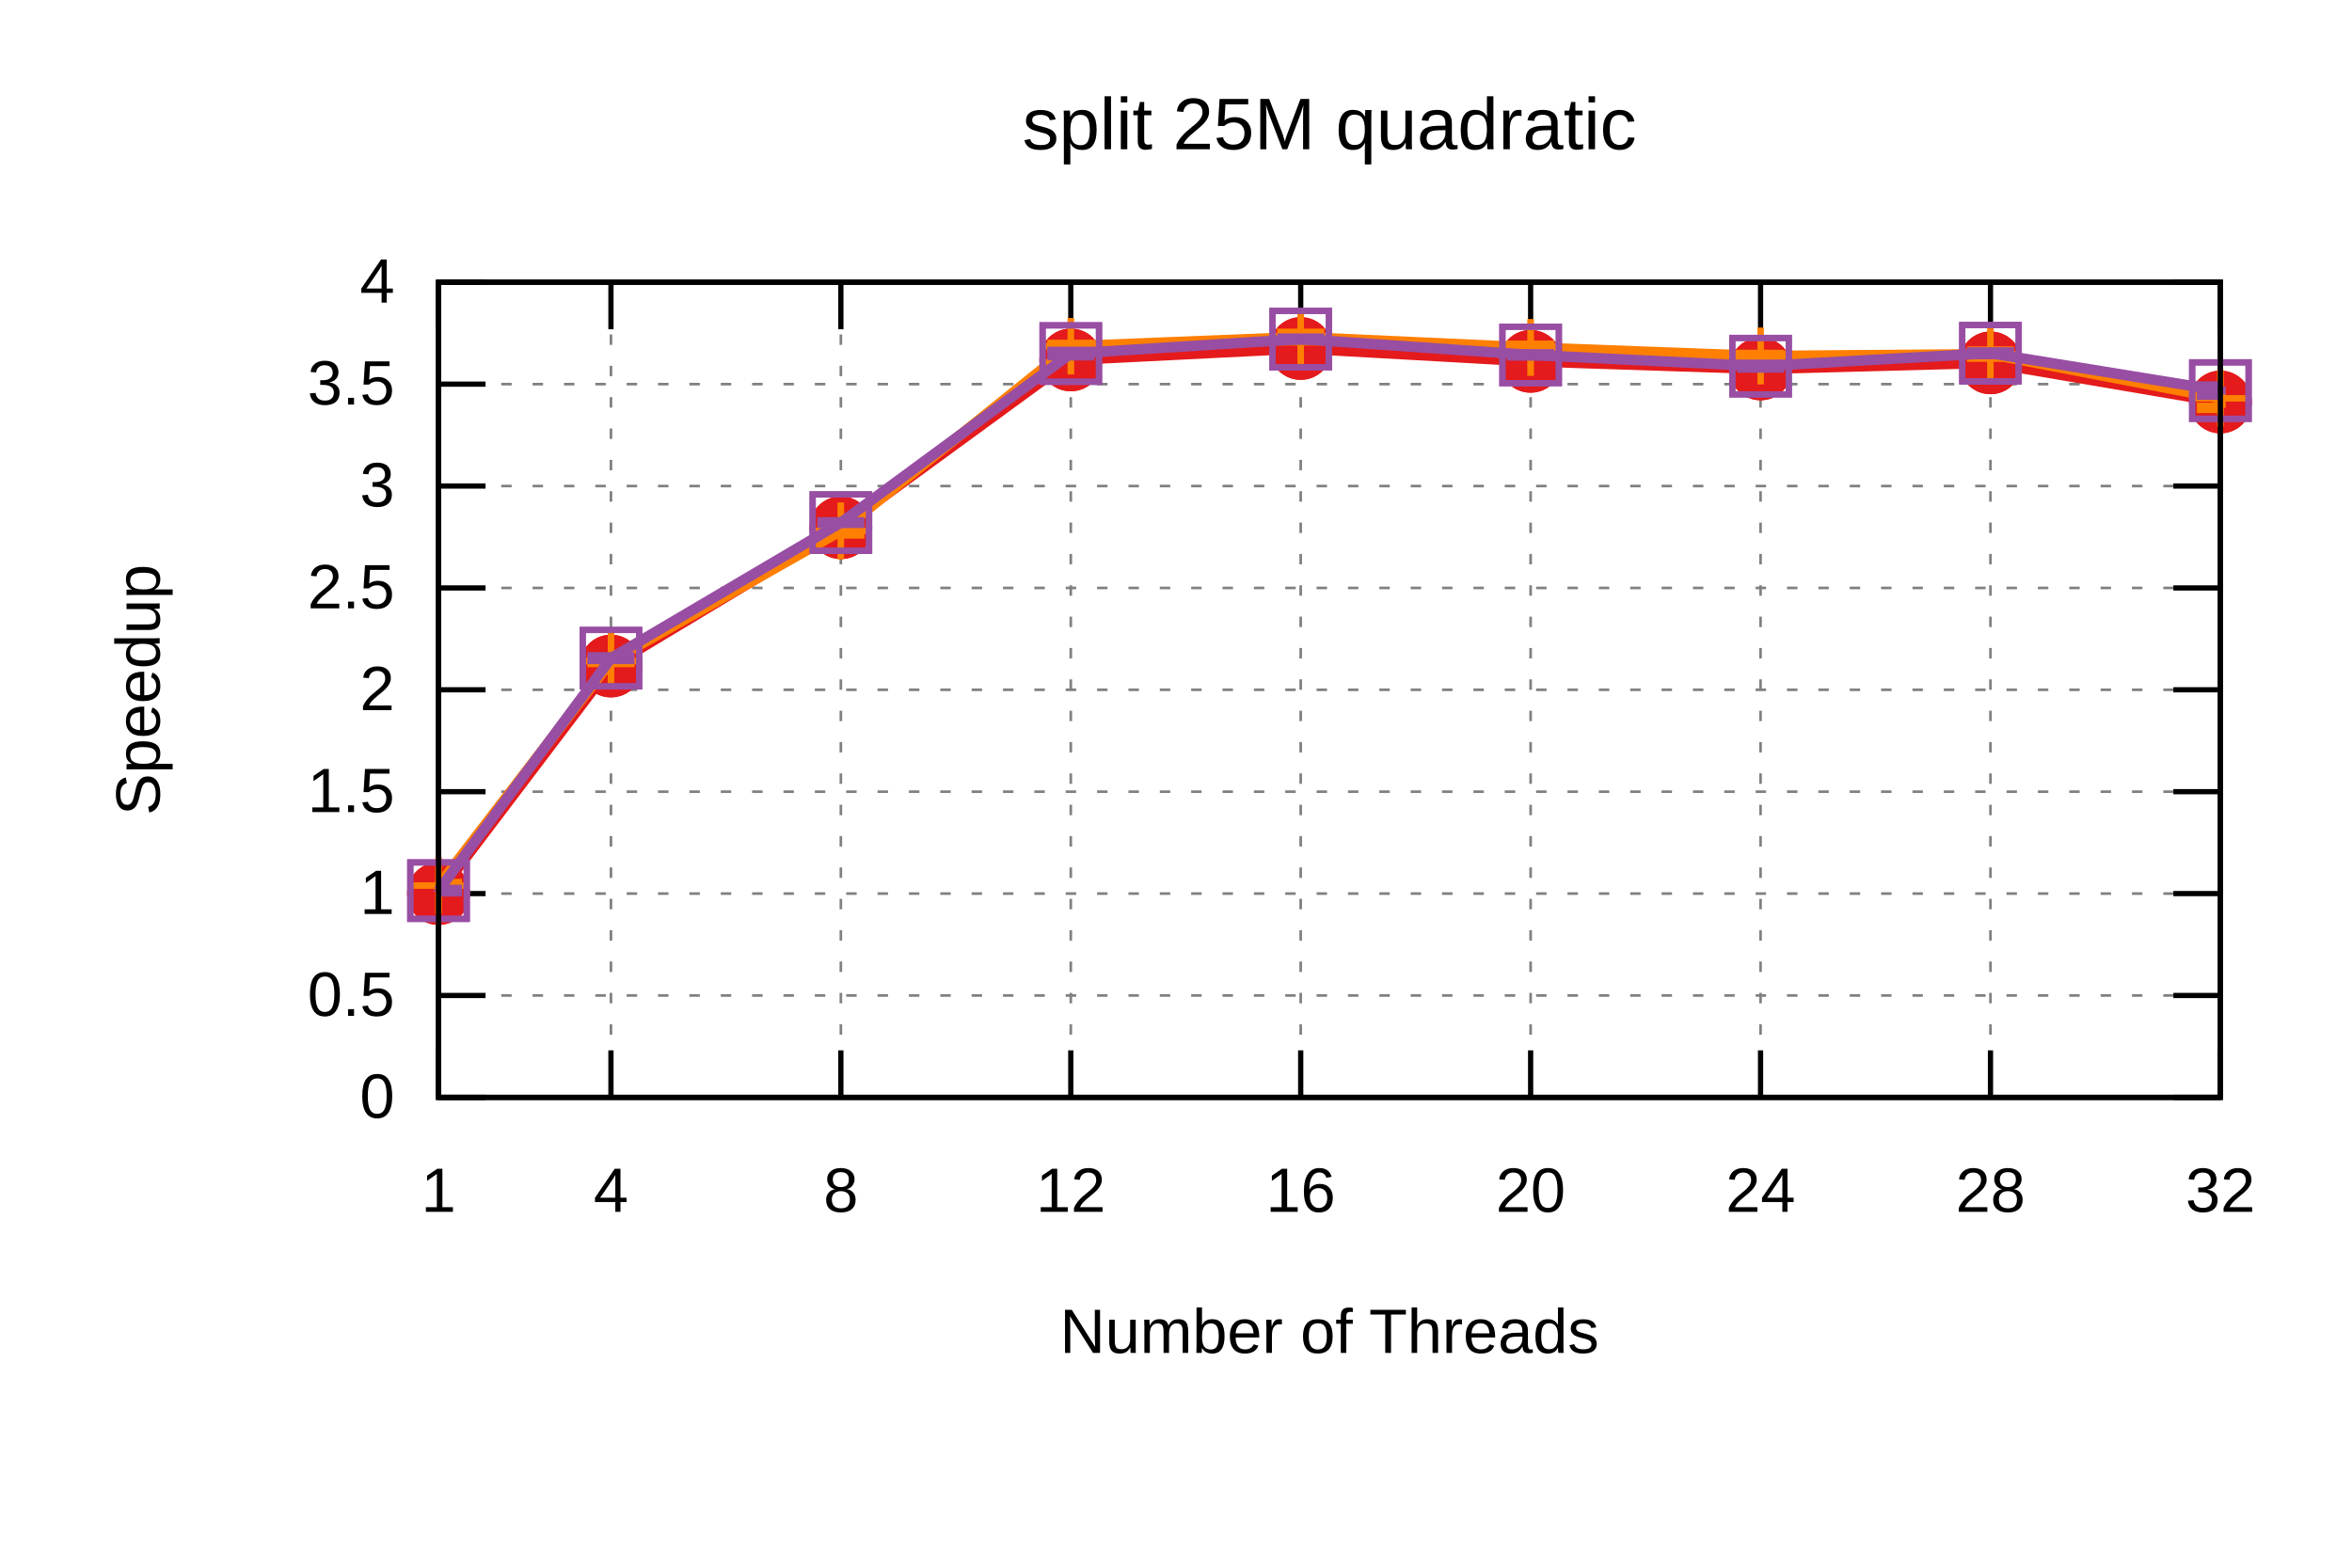
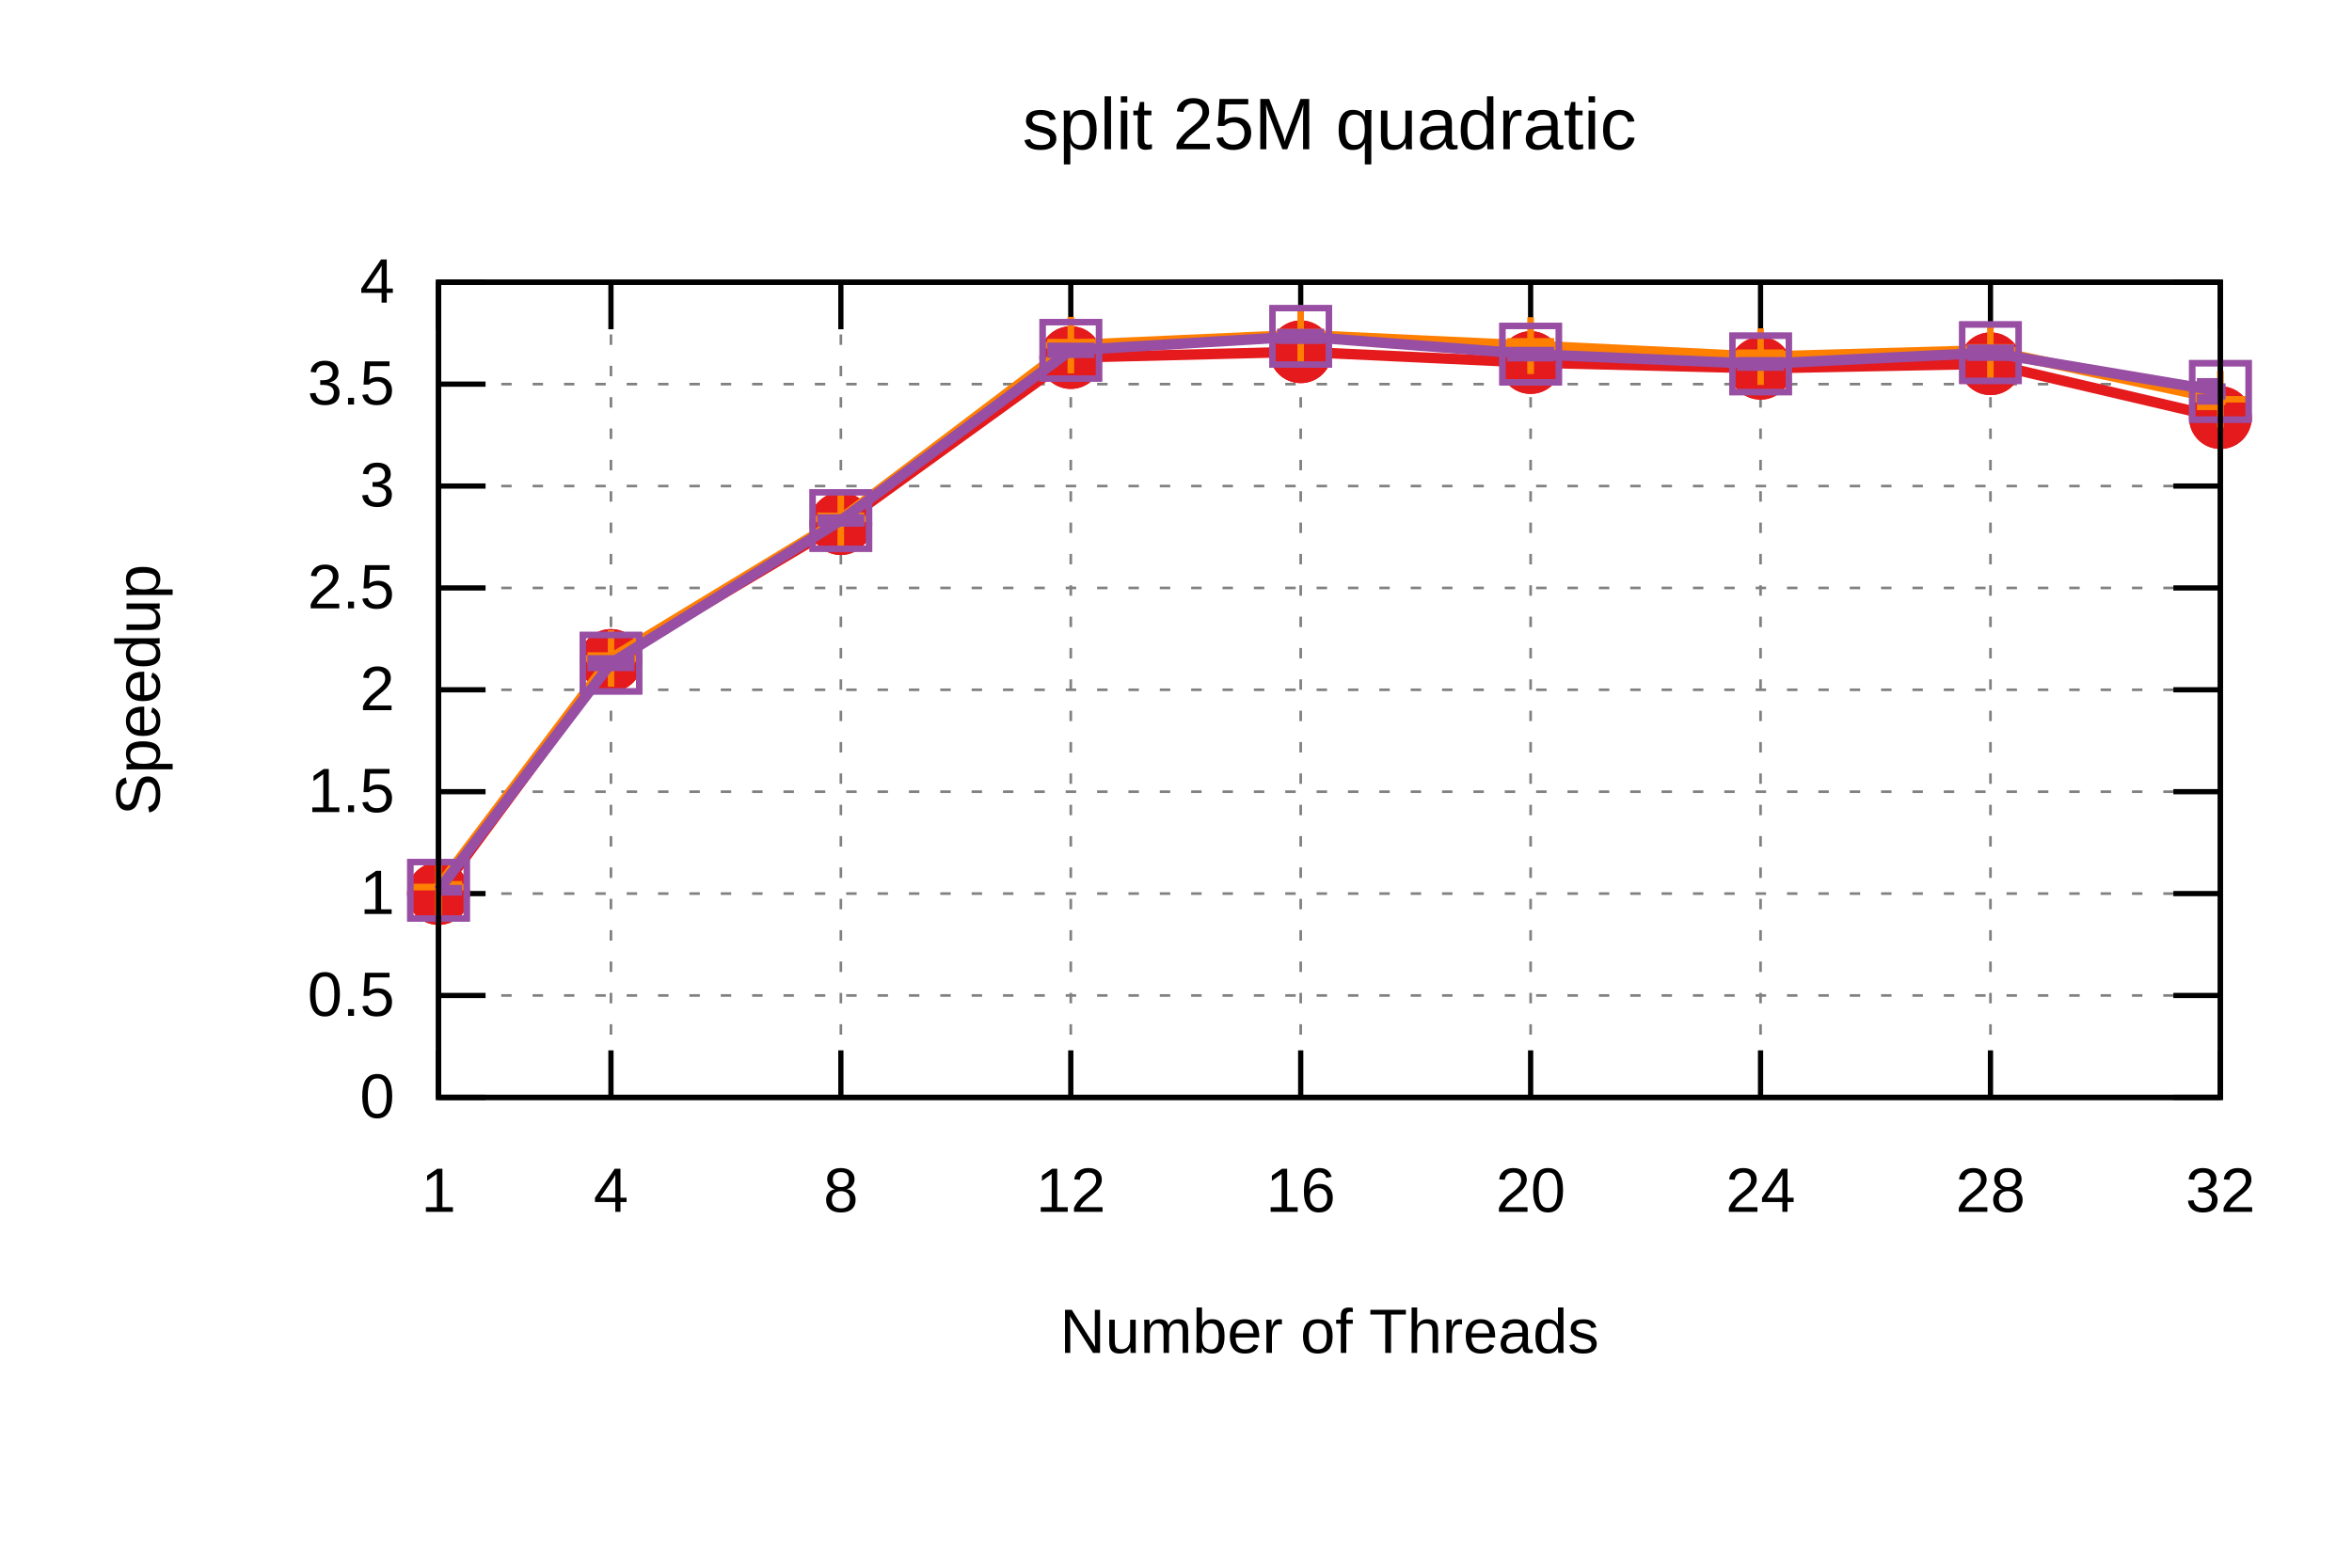
<svg xmlns="http://www.w3.org/2000/svg" xmlns:xlink="http://www.w3.org/1999/xlink" width="450" height="300" viewBox="0 0 450 300">
  <g id="gnuplot_canvas">
    <rect x="0" y="0" width="450" height="300" fill="none" />
    <defs>
      <circle id="gpDot" r="0.5" stroke-width="0.5" stroke="currentColor" />
      <path id="gpPt0" stroke-width="0.222" stroke="currentColor" d="M-1,0 h2 M0,-1 v2" />
      <path id="gpPt1" stroke-width="0.222" stroke="currentColor" d="M-1,-1 L1,1 M1,-1 L-1,1" />
      <path id="gpPt2" stroke-width="0.222" stroke="currentColor" d="M-1,0 L1,0 M0,-1 L0,1 M-1,-1 L1,1 M-1,1 L1,-1" />
      <rect id="gpPt3" stroke-width="0.222" stroke="currentColor" x="-1" y="-1" width="2" height="2" />
      <rect id="gpPt4" stroke-width="0.222" stroke="currentColor" fill="currentColor" x="-1" y="-1" width="2" height="2" />
      <circle id="gpPt5" stroke-width="0.222" stroke="currentColor" cx="0" cy="0" r="1" />
      <use xlink:href="#gpPt5" id="gpPt6" fill="currentColor" stroke="none" />
      <path id="gpPt7" stroke-width="0.222" stroke="currentColor" d="M0,-1.33 L-1.33,0.67 L1.33,0.67 z" />
      <use xlink:href="#gpPt7" id="gpPt8" fill="currentColor" stroke="none" />
      <use xlink:href="#gpPt7" id="gpPt9" stroke="currentColor" transform="rotate(180)" />
      <use xlink:href="#gpPt9" id="gpPt10" fill="currentColor" stroke="none" />
      <use xlink:href="#gpPt3" id="gpPt11" stroke="currentColor" transform="rotate(45)" />
      <use xlink:href="#gpPt11" id="gpPt12" fill="currentColor" stroke="none" />
      <path id="gpPt13" stroke-width="0.222" stroke="currentColor" d="M0,1.330 L1.265,0.411 L0.782,-1.067 L-0.782,-1.076 L-1.265,0.411 z" />
      <use xlink:href="#gpPt13" id="gpPt14" fill="currentColor" stroke="none" />
      <filter id="textbox" filterUnits="objectBoundingBox" x="0" y="0" height="1" width="1">
        <feFlood flood-color="white" flood-opacity="1" result="bgnd" />
        <feComposite in="SourceGraphic" in2="bgnd" operator="atop" />
      </filter>
      <filter id="greybox" filterUnits="objectBoundingBox" x="0" y="0" height="1" width="1">
        <feFlood flood-color="lightgrey" flood-opacity="1" result="grey" />
        <feComposite in="SourceGraphic" in2="grey" operator="atop" />
      </filter>
    </defs>
    <g fill="none" color="white" stroke="currentColor" stroke-width="1.00" stroke-linecap="butt" stroke-linejoin="miter">
</g>
    <g fill="none" color="black" stroke="currentColor" stroke-width="1.00" stroke-linecap="butt" stroke-linejoin="miter">
</g>
    <g fill="none" color="black" stroke="black" stroke-width="0.50" stroke-linecap="butt" stroke-linejoin="miter">
</g>
    <g fill="none" color="gray" stroke="currentColor" stroke-width="0.50" stroke-linecap="butt" stroke-linejoin="miter">
      <path stroke="gray" stroke-dasharray="2,4" class="gridline" d="M83.90,210.00 L424.82,210.00  " />
    </g>
    <g fill="none" color="gray" stroke="gray" stroke-width="1.00" stroke-linecap="butt" stroke-linejoin="miter">
</g>
    <g fill="none" color="black" stroke="currentColor" stroke-width="1.00" stroke-linecap="butt" stroke-linejoin="miter">
      <path stroke="black" d="M83.90,210.00 L92.90,210.00 M424.82,210.00 L415.82,210.00  " />
      <g transform="translate(75.51,213.90)" stroke="none" fill="black" font-family="Arial" font-size="12.00" text-anchor="end">
        <text>
          <tspan font-family="Arial"> 0</tspan>
        </text>
      </g>
    </g>
    <g fill="none" color="black" stroke="currentColor" stroke-width="1.00" stroke-linecap="butt" stroke-linejoin="miter">
</g>
    <g fill="none" color="black" stroke="black" stroke-width="0.50" stroke-linecap="butt" stroke-linejoin="miter">
</g>
    <g fill="none" color="gray" stroke="currentColor" stroke-width="0.50" stroke-linecap="butt" stroke-linejoin="miter">
      <path stroke="gray" stroke-dasharray="2,4" class="gridline" d="M83.90,190.50 L424.82,190.50  " />
    </g>
    <g fill="none" color="gray" stroke="gray" stroke-width="1.00" stroke-linecap="butt" stroke-linejoin="miter">
</g>
    <g fill="none" color="black" stroke="currentColor" stroke-width="1.00" stroke-linecap="butt" stroke-linejoin="miter">
      <path stroke="black" d="M83.90,190.50 L92.90,190.50 M424.82,190.50 L415.82,190.50  " />
      <g transform="translate(75.51,194.40)" stroke="none" fill="black" font-family="Arial" font-size="12.00" text-anchor="end">
        <text>
          <tspan font-family="Arial"> 0.5</tspan>
        </text>
      </g>
    </g>
    <g fill="none" color="black" stroke="currentColor" stroke-width="1.00" stroke-linecap="butt" stroke-linejoin="miter">
</g>
    <g fill="none" color="black" stroke="black" stroke-width="0.50" stroke-linecap="butt" stroke-linejoin="miter">
</g>
    <g fill="none" color="gray" stroke="currentColor" stroke-width="0.50" stroke-linecap="butt" stroke-linejoin="miter">
      <path stroke="gray" stroke-dasharray="2,4" class="gridline" d="M83.90,171.00 L424.82,171.00  " />
    </g>
    <g fill="none" color="gray" stroke="gray" stroke-width="1.00" stroke-linecap="butt" stroke-linejoin="miter">
</g>
    <g fill="none" color="black" stroke="currentColor" stroke-width="1.00" stroke-linecap="butt" stroke-linejoin="miter">
      <path stroke="black" d="M83.90,171.00 L92.90,171.00 M424.82,171.00 L415.82,171.00  " />
      <g transform="translate(75.51,174.90)" stroke="none" fill="black" font-family="Arial" font-size="12.00" text-anchor="end">
        <text>
          <tspan font-family="Arial"> 1</tspan>
        </text>
      </g>
    </g>
    <g fill="none" color="black" stroke="currentColor" stroke-width="1.00" stroke-linecap="butt" stroke-linejoin="miter">
</g>
    <g fill="none" color="black" stroke="black" stroke-width="0.50" stroke-linecap="butt" stroke-linejoin="miter">
</g>
    <g fill="none" color="gray" stroke="currentColor" stroke-width="0.50" stroke-linecap="butt" stroke-linejoin="miter">
      <path stroke="gray" stroke-dasharray="2,4" class="gridline" d="M83.90,151.50 L424.82,151.50  " />
    </g>
    <g fill="none" color="gray" stroke="gray" stroke-width="1.00" stroke-linecap="butt" stroke-linejoin="miter">
</g>
    <g fill="none" color="black" stroke="currentColor" stroke-width="1.00" stroke-linecap="butt" stroke-linejoin="miter">
      <path stroke="black" d="M83.90,151.50 L92.90,151.50 M424.82,151.50 L415.82,151.50  " />
      <g transform="translate(75.51,155.40)" stroke="none" fill="black" font-family="Arial" font-size="12.00" text-anchor="end">
        <text>
          <tspan font-family="Arial"> 1.5</tspan>
        </text>
      </g>
    </g>
    <g fill="none" color="black" stroke="currentColor" stroke-width="1.00" stroke-linecap="butt" stroke-linejoin="miter">
</g>
    <g fill="none" color="black" stroke="black" stroke-width="0.50" stroke-linecap="butt" stroke-linejoin="miter">
</g>
    <g fill="none" color="gray" stroke="currentColor" stroke-width="0.50" stroke-linecap="butt" stroke-linejoin="miter">
      <path stroke="gray" stroke-dasharray="2,4" class="gridline" d="M83.90,132.00 L424.82,132.00  " />
    </g>
    <g fill="none" color="gray" stroke="gray" stroke-width="1.00" stroke-linecap="butt" stroke-linejoin="miter">
</g>
    <g fill="none" color="black" stroke="currentColor" stroke-width="1.00" stroke-linecap="butt" stroke-linejoin="miter">
      <path stroke="black" d="M83.90,132.00 L92.90,132.00 M424.82,132.00 L415.82,132.00  " />
      <g transform="translate(75.51,135.90)" stroke="none" fill="black" font-family="Arial" font-size="12.00" text-anchor="end">
        <text>
          <tspan font-family="Arial"> 2</tspan>
        </text>
      </g>
    </g>
    <g fill="none" color="black" stroke="currentColor" stroke-width="1.00" stroke-linecap="butt" stroke-linejoin="miter">
</g>
    <g fill="none" color="black" stroke="black" stroke-width="0.50" stroke-linecap="butt" stroke-linejoin="miter">
</g>
    <g fill="none" color="gray" stroke="currentColor" stroke-width="0.50" stroke-linecap="butt" stroke-linejoin="miter">
      <path stroke="gray" stroke-dasharray="2,4" class="gridline" d="M83.90,112.51 L424.82,112.51  " />
    </g>
    <g fill="none" color="gray" stroke="gray" stroke-width="1.00" stroke-linecap="butt" stroke-linejoin="miter">
</g>
    <g fill="none" color="black" stroke="currentColor" stroke-width="1.00" stroke-linecap="butt" stroke-linejoin="miter">
      <path stroke="black" d="M83.90,112.51 L92.90,112.51 M424.82,112.51 L415.82,112.51  " />
      <g transform="translate(75.51,116.41)" stroke="none" fill="black" font-family="Arial" font-size="12.00" text-anchor="end">
        <text>
          <tspan font-family="Arial"> 2.5</tspan>
        </text>
      </g>
    </g>
    <g fill="none" color="black" stroke="currentColor" stroke-width="1.00" stroke-linecap="butt" stroke-linejoin="miter">
</g>
    <g fill="none" color="black" stroke="black" stroke-width="0.50" stroke-linecap="butt" stroke-linejoin="miter">
</g>
    <g fill="none" color="gray" stroke="currentColor" stroke-width="0.50" stroke-linecap="butt" stroke-linejoin="miter">
      <path stroke="gray" stroke-dasharray="2,4" class="gridline" d="M83.90,93.01 L424.82,93.01  " />
    </g>
    <g fill="none" color="gray" stroke="gray" stroke-width="1.00" stroke-linecap="butt" stroke-linejoin="miter">
</g>
    <g fill="none" color="black" stroke="currentColor" stroke-width="1.00" stroke-linecap="butt" stroke-linejoin="miter">
      <path stroke="black" d="M83.90,93.01 L92.90,93.01 M424.82,93.01 L415.82,93.01  " />
      <g transform="translate(75.51,96.91)" stroke="none" fill="black" font-family="Arial" font-size="12.00" text-anchor="end">
        <text>
          <tspan font-family="Arial"> 3</tspan>
        </text>
      </g>
    </g>
    <g fill="none" color="black" stroke="currentColor" stroke-width="1.00" stroke-linecap="butt" stroke-linejoin="miter">
</g>
    <g fill="none" color="black" stroke="black" stroke-width="0.50" stroke-linecap="butt" stroke-linejoin="miter">
</g>
    <g fill="none" color="gray" stroke="currentColor" stroke-width="0.50" stroke-linecap="butt" stroke-linejoin="miter">
      <path stroke="gray" stroke-dasharray="2,4" class="gridline" d="M83.90,73.51 L424.82,73.51  " />
    </g>
    <g fill="none" color="gray" stroke="gray" stroke-width="1.00" stroke-linecap="butt" stroke-linejoin="miter">
</g>
    <g fill="none" color="black" stroke="currentColor" stroke-width="1.00" stroke-linecap="butt" stroke-linejoin="miter">
      <path stroke="black" d="M83.90,73.51 L92.90,73.51 M424.82,73.51 L415.82,73.51  " />
      <g transform="translate(75.51,77.41)" stroke="none" fill="black" font-family="Arial" font-size="12.00" text-anchor="end">
        <text>
          <tspan font-family="Arial"> 3.5</tspan>
        </text>
      </g>
    </g>
    <g fill="none" color="black" stroke="currentColor" stroke-width="1.00" stroke-linecap="butt" stroke-linejoin="miter">
</g>
    <g fill="none" color="black" stroke="black" stroke-width="0.50" stroke-linecap="butt" stroke-linejoin="miter">
</g>
    <g fill="none" color="gray" stroke="currentColor" stroke-width="0.50" stroke-linecap="butt" stroke-linejoin="miter">
      <path stroke="gray" stroke-dasharray="2,4" class="gridline" d="M83.90,54.01 L424.82,54.01  " />
    </g>
    <g fill="none" color="gray" stroke="gray" stroke-width="1.00" stroke-linecap="butt" stroke-linejoin="miter">
</g>
    <g fill="none" color="black" stroke="currentColor" stroke-width="1.00" stroke-linecap="butt" stroke-linejoin="miter">
      <path stroke="black" d="M83.90,54.01 L92.90,54.01 M424.82,54.01 L415.82,54.01  " />
      <g transform="translate(75.51,57.91)" stroke="none" fill="black" font-family="Arial" font-size="12.00" text-anchor="end">
        <text>
          <tspan font-family="Arial"> 4</tspan>
        </text>
      </g>
    </g>
    <g fill="none" color="black" stroke="currentColor" stroke-width="1.00" stroke-linecap="butt" stroke-linejoin="miter">
</g>
    <g fill="none" color="black" stroke="black" stroke-width="0.50" stroke-linecap="butt" stroke-linejoin="miter">
</g>
    <g fill="none" color="gray" stroke="currentColor" stroke-width="0.50" stroke-linecap="butt" stroke-linejoin="miter">
      <path stroke="gray" stroke-dasharray="2,4" class="gridline" d="M83.90,210.00 L83.90,54.01  " />
    </g>
    <g fill="none" color="gray" stroke="gray" stroke-width="1.00" stroke-linecap="butt" stroke-linejoin="miter">
</g>
    <g fill="none" color="black" stroke="currentColor" stroke-width="1.00" stroke-linecap="butt" stroke-linejoin="miter">
      <path stroke="black" d="M83.90,210.00 L83.90,201.00 M83.90,54.01 L83.90,63.01  " />
      <g transform="translate(83.90,231.90)" stroke="none" fill="black" font-family="Arial" font-size="12.00" text-anchor="middle">
        <text>
          <tspan font-family="Arial"> 1</tspan>
        </text>
      </g>
    </g>
    <g fill="none" color="black" stroke="currentColor" stroke-width="1.00" stroke-linecap="butt" stroke-linejoin="miter">
</g>
    <g fill="none" color="black" stroke="black" stroke-width="0.50" stroke-linecap="butt" stroke-linejoin="miter">
</g>
    <g fill="none" color="gray" stroke="currentColor" stroke-width="0.50" stroke-linecap="butt" stroke-linejoin="miter">
      <path stroke="gray" stroke-dasharray="2,4" class="gridline" d="M116.89,210.00 L116.89,54.01  " />
    </g>
    <g fill="none" color="gray" stroke="gray" stroke-width="1.00" stroke-linecap="butt" stroke-linejoin="miter">
</g>
    <g fill="none" color="black" stroke="currentColor" stroke-width="1.00" stroke-linecap="butt" stroke-linejoin="miter">
      <path stroke="black" d="M116.89,210.00 L116.89,201.00 M116.89,54.01 L116.89,63.01  " />
      <g transform="translate(116.89,231.90)" stroke="none" fill="black" font-family="Arial" font-size="12.00" text-anchor="middle">
        <text>
          <tspan font-family="Arial"> 4</tspan>
        </text>
      </g>
    </g>
    <g fill="none" color="black" stroke="currentColor" stroke-width="1.00" stroke-linecap="butt" stroke-linejoin="miter">
</g>
    <g fill="none" color="black" stroke="black" stroke-width="0.50" stroke-linecap="butt" stroke-linejoin="miter">
</g>
    <g fill="none" color="gray" stroke="currentColor" stroke-width="0.50" stroke-linecap="butt" stroke-linejoin="miter">
      <path stroke="gray" stroke-dasharray="2,4" class="gridline" d="M160.88,210.00 L160.88,54.01  " />
    </g>
    <g fill="none" color="gray" stroke="gray" stroke-width="1.00" stroke-linecap="butt" stroke-linejoin="miter">
</g>
    <g fill="none" color="black" stroke="currentColor" stroke-width="1.00" stroke-linecap="butt" stroke-linejoin="miter">
      <path stroke="black" d="M160.88,210.00 L160.88,201.00 M160.88,54.01 L160.88,63.01  " />
      <g transform="translate(160.88,231.90)" stroke="none" fill="black" font-family="Arial" font-size="12.00" text-anchor="middle">
        <text>
          <tspan font-family="Arial"> 8</tspan>
        </text>
      </g>
    </g>
    <g fill="none" color="black" stroke="currentColor" stroke-width="1.00" stroke-linecap="butt" stroke-linejoin="miter">
</g>
    <g fill="none" color="black" stroke="black" stroke-width="0.50" stroke-linecap="butt" stroke-linejoin="miter">
</g>
    <g fill="none" color="gray" stroke="currentColor" stroke-width="0.50" stroke-linecap="butt" stroke-linejoin="miter">
      <path stroke="gray" stroke-dasharray="2,4" class="gridline" d="M204.87,210.00 L204.87,54.01  " />
    </g>
    <g fill="none" color="gray" stroke="gray" stroke-width="1.00" stroke-linecap="butt" stroke-linejoin="miter">
</g>
    <g fill="none" color="black" stroke="currentColor" stroke-width="1.00" stroke-linecap="butt" stroke-linejoin="miter">
      <path stroke="black" d="M204.87,210.00 L204.87,201.00 M204.87,54.01 L204.87,63.01  " />
      <g transform="translate(204.87,231.90)" stroke="none" fill="black" font-family="Arial" font-size="12.00" text-anchor="middle">
        <text>
          <tspan font-family="Arial"> 12</tspan>
        </text>
      </g>
    </g>
    <g fill="none" color="black" stroke="currentColor" stroke-width="1.00" stroke-linecap="butt" stroke-linejoin="miter">
</g>
    <g fill="none" color="black" stroke="black" stroke-width="0.50" stroke-linecap="butt" stroke-linejoin="miter">
</g>
    <g fill="none" color="gray" stroke="currentColor" stroke-width="0.50" stroke-linecap="butt" stroke-linejoin="miter">
      <path stroke="gray" stroke-dasharray="2,4" class="gridline" d="M248.86,210.00 L248.86,54.01  " />
    </g>
    <g fill="none" color="gray" stroke="gray" stroke-width="1.00" stroke-linecap="butt" stroke-linejoin="miter">
</g>
    <g fill="none" color="black" stroke="currentColor" stroke-width="1.00" stroke-linecap="butt" stroke-linejoin="miter">
      <path stroke="black" d="M248.86,210.00 L248.86,201.00 M248.86,54.01 L248.86,63.01  " />
      <g transform="translate(248.86,231.90)" stroke="none" fill="black" font-family="Arial" font-size="12.00" text-anchor="middle">
        <text>
          <tspan font-family="Arial"> 16</tspan>
        </text>
      </g>
    </g>
    <g fill="none" color="black" stroke="currentColor" stroke-width="1.00" stroke-linecap="butt" stroke-linejoin="miter">
</g>
    <g fill="none" color="black" stroke="black" stroke-width="0.50" stroke-linecap="butt" stroke-linejoin="miter">
</g>
    <g fill="none" color="gray" stroke="currentColor" stroke-width="0.50" stroke-linecap="butt" stroke-linejoin="miter">
      <path stroke="gray" stroke-dasharray="2,4" class="gridline" d="M292.85,210.00 L292.85,54.01  " />
    </g>
    <g fill="none" color="gray" stroke="gray" stroke-width="1.00" stroke-linecap="butt" stroke-linejoin="miter">
</g>
    <g fill="none" color="black" stroke="currentColor" stroke-width="1.00" stroke-linecap="butt" stroke-linejoin="miter">
      <path stroke="black" d="M292.85,210.00 L292.85,201.00 M292.85,54.01 L292.85,63.01  " />
      <g transform="translate(292.85,231.90)" stroke="none" fill="black" font-family="Arial" font-size="12.00" text-anchor="middle">
        <text>
          <tspan font-family="Arial"> 20</tspan>
        </text>
      </g>
    </g>
    <g fill="none" color="black" stroke="currentColor" stroke-width="1.00" stroke-linecap="butt" stroke-linejoin="miter">
</g>
    <g fill="none" color="black" stroke="black" stroke-width="0.50" stroke-linecap="butt" stroke-linejoin="miter">
</g>
    <g fill="none" color="gray" stroke="currentColor" stroke-width="0.50" stroke-linecap="butt" stroke-linejoin="miter">
      <path stroke="gray" stroke-dasharray="2,4" class="gridline" d="M336.84,210.00 L336.84,54.01  " />
    </g>
    <g fill="none" color="gray" stroke="gray" stroke-width="1.00" stroke-linecap="butt" stroke-linejoin="miter">
</g>
    <g fill="none" color="black" stroke="currentColor" stroke-width="1.00" stroke-linecap="butt" stroke-linejoin="miter">
      <path stroke="black" d="M336.84,210.00 L336.84,201.00 M336.84,54.01 L336.84,63.01  " />
      <g transform="translate(336.84,231.90)" stroke="none" fill="black" font-family="Arial" font-size="12.00" text-anchor="middle">
        <text>
          <tspan font-family="Arial"> 24</tspan>
        </text>
      </g>
    </g>
    <g fill="none" color="black" stroke="currentColor" stroke-width="1.00" stroke-linecap="butt" stroke-linejoin="miter">
</g>
    <g fill="none" color="black" stroke="black" stroke-width="0.50" stroke-linecap="butt" stroke-linejoin="miter">
</g>
    <g fill="none" color="gray" stroke="currentColor" stroke-width="0.50" stroke-linecap="butt" stroke-linejoin="miter">
      <path stroke="gray" stroke-dasharray="2,4" class="gridline" d="M380.83,210.00 L380.83,54.01  " />
    </g>
    <g fill="none" color="gray" stroke="gray" stroke-width="1.00" stroke-linecap="butt" stroke-linejoin="miter">
</g>
    <g fill="none" color="black" stroke="currentColor" stroke-width="1.00" stroke-linecap="butt" stroke-linejoin="miter">
      <path stroke="black" d="M380.83,210.00 L380.83,201.00 M380.83,54.01 L380.83,63.01  " />
      <g transform="translate(380.83,231.90)" stroke="none" fill="black" font-family="Arial" font-size="12.00" text-anchor="middle">
        <text>
          <tspan font-family="Arial"> 28</tspan>
        </text>
      </g>
    </g>
    <g fill="none" color="black" stroke="currentColor" stroke-width="1.00" stroke-linecap="butt" stroke-linejoin="miter">
</g>
    <g fill="none" color="black" stroke="black" stroke-width="0.50" stroke-linecap="butt" stroke-linejoin="miter">
</g>
    <g fill="none" color="gray" stroke="currentColor" stroke-width="0.50" stroke-linecap="butt" stroke-linejoin="miter">
      <path stroke="gray" stroke-dasharray="2,4" class="gridline" d="M424.82,210.00 L424.82,54.01  " />
    </g>
    <g fill="none" color="gray" stroke="gray" stroke-width="1.00" stroke-linecap="butt" stroke-linejoin="miter">
</g>
    <g fill="none" color="black" stroke="currentColor" stroke-width="1.00" stroke-linecap="butt" stroke-linejoin="miter">
      <path stroke="black" d="M424.82,210.00 L424.82,201.00 M424.82,54.01 L424.82,63.01  " />
      <g transform="translate(424.82,231.90)" stroke="none" fill="black" font-family="Arial" font-size="12.00" text-anchor="middle">
        <text>
          <tspan font-family="Arial"> 32</tspan>
        </text>
      </g>
    </g>
    <g fill="none" color="black" stroke="currentColor" stroke-width="1.00" stroke-linecap="butt" stroke-linejoin="miter">
</g>
    <g fill="none" color="black" stroke="currentColor" stroke-width="1.00" stroke-linecap="butt" stroke-linejoin="miter">
      <path stroke="black" d="M83.90,54.01 L83.90,210.00 L424.82,210.00 L424.82,54.01 L83.90,54.01 Z  " />
    </g>
    <g fill="none" color="black" stroke="currentColor" stroke-width="1.00" stroke-linecap="butt" stroke-linejoin="miter">
      <g transform="translate(30.55,132.01) rotate(270)" stroke="none" fill="black" font-family="Arial" font-size="12.00" text-anchor="middle">
        <text>
          <tspan font-family="Arial">Speedup</tspan>
        </text>
      </g>
    </g>
    <g fill="none" color="black" stroke="currentColor" stroke-width="1.00" stroke-linecap="butt" stroke-linejoin="miter">
      <g transform="translate(254.36,258.90)" stroke="none" fill="black" font-family="Arial" font-size="12.00" text-anchor="middle">
        <text>
          <tspan font-family="Arial">Number of Threads</tspan>
        </text>
      </g>
    </g>
    <g fill="none" color="black" stroke="currentColor" stroke-width="1.00" stroke-linecap="butt" stroke-linejoin="miter">
</g>
    <g id="gnuplot_plot_1">
      <g fill="none" color="white" stroke="currentColor" stroke-width="2.00" stroke-linecap="butt" stroke-linejoin="miter">
</g>
      <g fill="none" color="black" stroke="currentColor" stroke-width="2.00" stroke-linecap="butt" stroke-linejoin="miter">
-         <path stroke="rgb(228,  26,  28)" d="M83.90,171.25 L83.90,170.76 M83.90,171.25 L88.40,171.25 M83.90,170.76 L88.40,170.76 M116.89,127.75 L116.89,127.18   M112.39,127.75 L121.39,127.75 M112.39,127.18 L121.39,127.18 M160.88,101.02 L160.88,100.96 M156.38,101.02 L165.38,101.02   M156.38,100.96 L165.38,100.96 M204.87,69.47 L204.87,68.29 M200.37,69.47 L209.37,69.47 M200.37,68.29 L209.37,68.29   M248.86,67.07 L248.86,66.32 M244.36,67.07 L253.36,67.07 M244.36,66.32 L253.36,66.32 M292.85,69.36 L292.85,68.94   M288.35,69.36 L297.35,69.36 M288.35,68.94 L297.35,68.94 M336.84,70.79 L336.84,70.40 M332.34,70.79 L341.34,70.79   M332.34,70.40 L341.34,70.40 M380.83,69.76 L380.83,69.11 M376.33,69.76 L385.33,69.76 M376.33,69.11 L385.33,69.11   M424.82,77.91 L424.82,75.96 M420.32,77.91 L424.82,77.91 M420.32,75.96 L424.82,75.96  " />
+         <path stroke="rgb(228,  26,  28)" d="M83.90,171.21 L83.90,170.79 M83.90,171.21 L88.40,171.21 M83.90,170.79 L88.40,170.79 M116.89,126.44 L116.89,126.31   M112.39,126.44 L121.39,126.44 M112.39,126.31 L121.39,126.31 M160.88,100.51 L160.88,99.91 M156.38,100.51 L165.38,100.51   M156.38,99.91 L165.38,99.91 M204.87,69.31 L204.87,67.54 M200.37,69.31 L209.37,69.31 M200.37,67.54 L209.37,67.54   M248.86,67.77 L248.86,66.87 M244.36,67.77 L253.36,67.77 M244.36,66.87 L253.36,66.87 M292.85,69.56 L292.85,69.21   M288.35,69.56 L297.35,69.56 M288.35,69.21 L297.35,69.21 M336.84,71.06 L336.84,69.89 M332.34,71.06 L341.34,71.06   M332.34,69.89 L341.34,69.89 M380.83,70.10 L380.83,69.12 M376.33,70.10 L385.33,70.10 M376.33,69.12 L385.33,69.12   M424.82,81.15 L424.82,78.69 M420.32,81.15 L424.82,81.15 M420.32,78.69 L424.82,78.69  " />
      </g>
      <g fill="none" color="black" stroke="currentColor" stroke-width="2.00" stroke-linecap="butt" stroke-linejoin="miter">
        <use xlink:href="#gpPt6" transform="translate(83.90,171.00) scale(5.40)" color="rgb(228,  26,  28)" />
-         <use xlink:href="#gpPt6" transform="translate(116.89,127.46) scale(5.40)" color="rgb(228,  26,  28)" />
-         <use xlink:href="#gpPt6" transform="translate(160.88,100.99) scale(5.40)" color="rgb(228,  26,  28)" />
-         <use xlink:href="#gpPt6" transform="translate(204.87,68.88) scale(5.40)" color="rgb(228,  26,  28)" />
-         <use xlink:href="#gpPt6" transform="translate(248.86,66.69) scale(5.40)" color="rgb(228,  26,  28)" />
-         <use xlink:href="#gpPt6" transform="translate(292.85,69.15) scale(5.40)" color="rgb(228,  26,  28)" />
-         <use xlink:href="#gpPt6" transform="translate(336.84,70.60) scale(5.40)" color="rgb(228,  26,  28)" />
-         <use xlink:href="#gpPt6" transform="translate(380.83,69.44) scale(5.40)" color="rgb(228,  26,  28)" />
-         <use xlink:href="#gpPt6" transform="translate(424.82,76.93) scale(5.40)" color="rgb(228,  26,  28)" />
+         <use xlink:href="#gpPt6" transform="translate(116.89,126.38) scale(5.40)" color="rgb(228,  26,  28)" />
+         <use xlink:href="#gpPt6" transform="translate(160.88,100.21) scale(5.40)" color="rgb(228,  26,  28)" />
+         <use xlink:href="#gpPt6" transform="translate(204.87,68.43) scale(5.40)" color="rgb(228,  26,  28)" />
+         <use xlink:href="#gpPt6" transform="translate(248.86,67.32) scale(5.40)" color="rgb(228,  26,  28)" />
+         <use xlink:href="#gpPt6" transform="translate(292.85,69.38) scale(5.40)" color="rgb(228,  26,  28)" />
+         <use xlink:href="#gpPt6" transform="translate(336.84,70.48) scale(5.40)" color="rgb(228,  26,  28)" />
+         <use xlink:href="#gpPt6" transform="translate(380.83,69.61) scale(5.40)" color="rgb(228,  26,  28)" />
+         <use xlink:href="#gpPt6" transform="translate(424.82,79.92) scale(5.40)" color="rgb(228,  26,  28)" />
      </g>
    </g>
    <g id="gnuplot_plot_2">
      <g fill="none" color="black" stroke="currentColor" stroke-width="2.00" stroke-linecap="butt" stroke-linejoin="miter">
-         <path stroke="rgb(228,  26,  28)" d="M83.90,171.00 L116.89,127.46 L160.88,100.99 L204.87,68.88 L248.86,66.69 L292.85,69.15 L336.84,70.60 L380.83,69.44   L424.82,76.93  " />
+         <path stroke="rgb(228,  26,  28)" d="M83.90,171.00 L116.89,126.38 L160.88,100.21 L204.87,68.43 L248.86,67.32 L292.85,69.38 L336.84,70.48 L380.83,69.61   L424.82,79.92  " />
        <use xlink:href="#gpPt6" transform="translate(83.90,171.00) scale(5.40)" color="rgb(228,  26,  28)" />
-         <use xlink:href="#gpPt6" transform="translate(116.89,127.46) scale(5.40)" color="rgb(228,  26,  28)" />
-         <use xlink:href="#gpPt6" transform="translate(160.88,100.99) scale(5.40)" color="rgb(228,  26,  28)" />
-         <use xlink:href="#gpPt6" transform="translate(204.87,68.88) scale(5.40)" color="rgb(228,  26,  28)" />
-         <use xlink:href="#gpPt6" transform="translate(248.86,66.69) scale(5.40)" color="rgb(228,  26,  28)" />
-         <use xlink:href="#gpPt6" transform="translate(292.85,69.15) scale(5.40)" color="rgb(228,  26,  28)" />
-         <use xlink:href="#gpPt6" transform="translate(336.84,70.60) scale(5.40)" color="rgb(228,  26,  28)" />
-         <use xlink:href="#gpPt6" transform="translate(380.83,69.44) scale(5.40)" color="rgb(228,  26,  28)" />
-         <use xlink:href="#gpPt6" transform="translate(424.82,76.93) scale(5.40)" color="rgb(228,  26,  28)" />
+         <use xlink:href="#gpPt6" transform="translate(116.89,126.38) scale(5.40)" color="rgb(228,  26,  28)" />
+         <use xlink:href="#gpPt6" transform="translate(160.88,100.21) scale(5.40)" color="rgb(228,  26,  28)" />
+         <use xlink:href="#gpPt6" transform="translate(204.87,68.43) scale(5.40)" color="rgb(228,  26,  28)" />
+         <use xlink:href="#gpPt6" transform="translate(248.86,67.32) scale(5.40)" color="rgb(228,  26,  28)" />
+         <use xlink:href="#gpPt6" transform="translate(292.85,69.38) scale(5.40)" color="rgb(228,  26,  28)" />
+         <use xlink:href="#gpPt6" transform="translate(336.84,70.48) scale(5.40)" color="rgb(228,  26,  28)" />
+         <use xlink:href="#gpPt6" transform="translate(380.83,69.61) scale(5.40)" color="rgb(228,  26,  28)" />
+         <use xlink:href="#gpPt6" transform="translate(424.82,79.92) scale(5.40)" color="rgb(228,  26,  28)" />
      </g>
    </g>
    <g id="gnuplot_plot_3">
      <g fill="none" color="black" stroke="currentColor" stroke-width="2.00" stroke-linecap="butt" stroke-linejoin="miter">
-         <path stroke="rgb(255, 127,   0)" d="M83.90,169.73 L83.90,169.18 M83.90,169.73 L88.40,169.73 M83.90,169.18 L88.40,169.18 M116.89,126.68 L116.89,126.35   M112.39,126.68 L121.39,126.68 M112.39,126.35 L121.39,126.35 M160.88,102.08 L160.88,101.10 M156.38,102.08 L165.38,102.08   M156.38,101.10 L165.38,101.10 M204.87,66.49 L204.87,66.00 M200.37,66.49 L209.37,66.49 M200.37,66.00 L209.37,66.00   M248.86,65.12 L248.86,63.88 M244.36,65.12 L253.36,65.12 M244.36,63.88 L253.36,63.88 M292.85,66.82 L292.85,66.16   M288.35,66.82 L297.35,66.82 M288.35,66.16 L297.35,66.16 M336.84,68.33 L336.84,67.92 M332.34,68.33 L341.34,68.33   M332.34,67.92 L341.34,67.92 M380.83,68.25 L380.83,67.28 M376.33,68.25 L385.33,68.25 M376.33,67.28 L385.33,67.28   M424.82,78.05 L424.82,74.37 M420.32,78.05 L424.82,78.05 M420.32,74.37 L424.82,74.37  " />
-       </g>
-       <g fill="none" color="black" stroke="currentColor" stroke-width="2.00" stroke-linecap="butt" stroke-linejoin="miter">
-         <use xlink:href="#gpPt0" transform="translate(83.90,169.46) scale(5.40)" color="rgb(255, 127,   0)" />
-         <use xlink:href="#gpPt0" transform="translate(116.89,126.52) scale(5.40)" color="rgb(255, 127,   0)" />
-         <use xlink:href="#gpPt0" transform="translate(160.88,101.59) scale(5.40)" color="rgb(255, 127,   0)" />
-         <use xlink:href="#gpPt0" transform="translate(204.87,66.25) scale(5.40)" color="rgb(255, 127,   0)" />
-         <use xlink:href="#gpPt0" transform="translate(248.86,64.50) scale(5.40)" color="rgb(255, 127,   0)" />
-         <use xlink:href="#gpPt0" transform="translate(292.85,66.49) scale(5.40)" color="rgb(255, 127,   0)" />
-         <use xlink:href="#gpPt0" transform="translate(336.84,68.12) scale(5.40)" color="rgb(255, 127,   0)" />
-         <use xlink:href="#gpPt0" transform="translate(380.83,67.77) scale(5.40)" color="rgb(255, 127,   0)" />
-         <use xlink:href="#gpPt0" transform="translate(424.82,76.21) scale(5.40)" color="rgb(255, 127,   0)" />
+         <path stroke="rgb(255, 127,   0)" d="M83.90,169.89 L83.90,169.60 M83.90,169.89 L88.40,169.89 M83.90,169.60 L88.40,169.60 M116.89,126.20 L116.89,125.82   M112.39,126.20 L121.39,126.20 M112.39,125.82 L121.39,125.82 M160.88,99.56 L160.88,99.08 M156.38,99.56 L165.38,99.56   M156.38,99.08 L165.38,99.08 M204.87,66.25 L204.87,65.84 M200.37,66.25 L209.37,66.25 M200.37,65.84 L209.37,65.84   M248.86,64.23 L248.86,63.94 M244.36,64.23 L253.36,64.23 M244.36,63.94 L253.36,63.94 M292.85,66.58 L292.85,65.70   M288.35,66.58 L297.35,66.58 M288.35,65.70 L297.35,65.70 M336.84,68.64 L336.84,67.87 M332.34,68.64 L341.34,68.64   M332.34,67.87 L341.34,67.87 M380.83,67.20 L380.83,66.84 M376.33,67.20 L385.33,67.20 M376.33,66.84 L385.33,66.84   M424.82,77.49 L424.82,75.33 M420.32,77.49 L424.82,77.49 M420.32,75.33 L424.82,75.33  " />
+       </g>
+       <g fill="none" color="black" stroke="currentColor" stroke-width="2.00" stroke-linecap="butt" stroke-linejoin="miter">
+         <use xlink:href="#gpPt0" transform="translate(83.90,169.75) scale(5.40)" color="rgb(255, 127,   0)" />
+         <use xlink:href="#gpPt0" transform="translate(116.89,126.01) scale(5.40)" color="rgb(255, 127,   0)" />
+         <use xlink:href="#gpPt0" transform="translate(160.88,99.32) scale(5.40)" color="rgb(255, 127,   0)" />
+         <use xlink:href="#gpPt0" transform="translate(204.87,66.05) scale(5.40)" color="rgb(255, 127,   0)" />
+         <use xlink:href="#gpPt0" transform="translate(248.86,64.09) scale(5.40)" color="rgb(255, 127,   0)" />
+         <use xlink:href="#gpPt0" transform="translate(292.85,66.14) scale(5.40)" color="rgb(255, 127,   0)" />
+         <use xlink:href="#gpPt0" transform="translate(336.84,68.25) scale(5.40)" color="rgb(255, 127,   0)" />
+         <use xlink:href="#gpPt0" transform="translate(380.83,67.02) scale(5.40)" color="rgb(255, 127,   0)" />
+         <use xlink:href="#gpPt0" transform="translate(424.82,76.41) scale(5.40)" color="rgb(255, 127,   0)" />
      </g>
    </g>
    <g id="gnuplot_plot_4">
      <g fill="none" color="black" stroke="currentColor" stroke-width="2.00" stroke-linecap="butt" stroke-linejoin="miter">
-         <path stroke="rgb(255, 127,   0)" d="M83.90,169.46 L116.89,126.52 L160.88,101.59 L204.87,66.25 L248.86,64.50 L292.85,66.49 L336.84,68.12 L380.83,67.77   L424.82,76.21  " />
-         <use xlink:href="#gpPt0" transform="translate(83.90,169.46) scale(5.40)" color="rgb(255, 127,   0)" />
-         <use xlink:href="#gpPt0" transform="translate(116.89,126.52) scale(5.40)" color="rgb(255, 127,   0)" />
-         <use xlink:href="#gpPt0" transform="translate(160.88,101.59) scale(5.40)" color="rgb(255, 127,   0)" />
-         <use xlink:href="#gpPt0" transform="translate(204.87,66.25) scale(5.40)" color="rgb(255, 127,   0)" />
-         <use xlink:href="#gpPt0" transform="translate(248.86,64.50) scale(5.40)" color="rgb(255, 127,   0)" />
-         <use xlink:href="#gpPt0" transform="translate(292.85,66.49) scale(5.40)" color="rgb(255, 127,   0)" />
-         <use xlink:href="#gpPt0" transform="translate(336.84,68.12) scale(5.40)" color="rgb(255, 127,   0)" />
-         <use xlink:href="#gpPt0" transform="translate(380.83,67.77) scale(5.40)" color="rgb(255, 127,   0)" />
-         <use xlink:href="#gpPt0" transform="translate(424.82,76.21) scale(5.40)" color="rgb(255, 127,   0)" />
+         <path stroke="rgb(255, 127,   0)" d="M83.90,169.75 L116.89,126.01 L160.88,99.32 L204.87,66.05 L248.86,64.09 L292.85,66.14 L336.84,68.25 L380.83,67.02   L424.82,76.41  " />
+         <use xlink:href="#gpPt0" transform="translate(83.90,169.75) scale(5.40)" color="rgb(255, 127,   0)" />
+         <use xlink:href="#gpPt0" transform="translate(116.89,126.01) scale(5.40)" color="rgb(255, 127,   0)" />
+         <use xlink:href="#gpPt0" transform="translate(160.88,99.32) scale(5.40)" color="rgb(255, 127,   0)" />
+         <use xlink:href="#gpPt0" transform="translate(204.87,66.05) scale(5.40)" color="rgb(255, 127,   0)" />
+         <use xlink:href="#gpPt0" transform="translate(248.86,64.09) scale(5.40)" color="rgb(255, 127,   0)" />
+         <use xlink:href="#gpPt0" transform="translate(292.85,66.14) scale(5.40)" color="rgb(255, 127,   0)" />
+         <use xlink:href="#gpPt0" transform="translate(336.84,68.25) scale(5.40)" color="rgb(255, 127,   0)" />
+         <use xlink:href="#gpPt0" transform="translate(380.83,67.02) scale(5.40)" color="rgb(255, 127,   0)" />
+         <use xlink:href="#gpPt0" transform="translate(424.82,76.41) scale(5.40)" color="rgb(255, 127,   0)" />
      </g>
    </g>
    <g id="gnuplot_plot_5">
      <g fill="none" color="black" stroke="currentColor" stroke-width="2.00" stroke-linecap="butt" stroke-linejoin="miter">
-         <path stroke="rgb(152,  78, 163)" d="M83.90,170.57 L83.90,170.30 M83.90,170.57 L88.40,170.57 M83.90,170.30 L88.40,170.30 M116.89,126.10 L116.89,125.79   M112.39,126.10 L121.39,126.10 M112.39,125.79 L121.39,125.79 M160.88,100.06 L160.88,99.96 M156.38,100.06 L165.38,100.06   M156.38,99.96 L165.38,99.96 M204.87,67.99 L204.87,67.33 M200.37,67.99 L209.37,67.99 M200.37,67.33 L209.37,67.33   M248.86,64.98 L248.86,64.80 M244.36,64.98 L253.36,64.98 M244.36,64.80 L253.36,64.80 M292.85,68.02 L292.85,67.81   M288.35,68.02 L297.35,68.02 M288.35,67.81 L297.35,67.81 M336.84,70.33 L336.84,69.81 M332.34,70.33 L341.34,70.33   M332.34,69.81 L341.34,69.81 M380.83,67.75 L380.83,67.44 M376.33,67.75 L385.33,67.75 M376.33,67.44 L385.33,67.44   M424.82,75.51 L424.82,73.96 M420.32,75.51 L424.82,75.51 M420.32,73.96 L424.82,73.96  " />
-       </g>
-       <g fill="none" color="black" stroke="currentColor" stroke-width="2.00" stroke-linecap="butt" stroke-linejoin="miter">
-         <use xlink:href="#gpPt3" transform="translate(83.90,170.44) scale(5.40)" color="rgb(152,  78, 163)" />
-         <use xlink:href="#gpPt3" transform="translate(116.89,125.95) scale(5.40)" color="rgb(152,  78, 163)" />
-         <use xlink:href="#gpPt3" transform="translate(160.88,100.01) scale(5.40)" color="rgb(152,  78, 163)" />
-         <use xlink:href="#gpPt3" transform="translate(204.87,67.66) scale(5.40)" color="rgb(152,  78, 163)" />
-         <use xlink:href="#gpPt3" transform="translate(248.86,64.89) scale(5.40)" color="rgb(152,  78, 163)" />
-         <use xlink:href="#gpPt3" transform="translate(292.85,67.92) scale(5.40)" color="rgb(152,  78, 163)" />
-         <use xlink:href="#gpPt3" transform="translate(336.84,70.07) scale(5.40)" color="rgb(152,  78, 163)" />
-         <use xlink:href="#gpPt3" transform="translate(380.83,67.59) scale(5.40)" color="rgb(152,  78, 163)" />
-         <use xlink:href="#gpPt3" transform="translate(424.82,74.74) scale(5.40)" color="rgb(152,  78, 163)" />
+         <path stroke="rgb(152,  78, 163)" d="M83.90,170.40 L83.90,170.34 M83.90,170.40 L88.40,170.40 M83.90,170.34 L88.40,170.34 M116.89,127.44 L116.89,126.37   M112.39,127.44 L121.39,127.44 M112.39,126.37 L121.39,126.37 M160.88,99.80 L160.88,99.40 M156.38,99.80 L165.38,99.80   M156.38,99.40 L165.38,99.40 M204.87,67.52 L204.87,66.56 M200.37,67.52 L209.37,67.52 M200.37,66.56 L209.37,66.56   M248.86,64.83 L248.86,63.92 M244.36,64.83 L253.36,64.83 M244.36,63.92 L253.36,63.92 M292.85,68.17 L292.85,67.37   M288.35,68.17 L297.35,68.17 M288.35,67.37 L297.35,67.37 M336.84,69.97 L336.84,69.32 M332.34,69.97 L341.34,69.97   M332.34,69.32 L341.34,69.32 M380.83,68.07 L380.83,66.91 M376.33,68.07 L385.33,68.07 M376.33,66.91 L385.33,66.91   M424.82,76.44 L424.82,73.35 M420.32,76.44 L424.82,76.44 M420.32,73.35 L424.82,73.35  " />
+       </g>
+       <g fill="none" color="black" stroke="currentColor" stroke-width="2.00" stroke-linecap="butt" stroke-linejoin="miter">
+         <use xlink:href="#gpPt3" transform="translate(83.90,170.37) scale(5.40)" color="rgb(152,  78, 163)" />
+         <use xlink:href="#gpPt3" transform="translate(116.89,126.91) scale(5.40)" color="rgb(152,  78, 163)" />
+         <use xlink:href="#gpPt3" transform="translate(160.88,99.60) scale(5.40)" color="rgb(152,  78, 163)" />
+         <use xlink:href="#gpPt3" transform="translate(204.87,67.04) scale(5.40)" color="rgb(152,  78, 163)" />
+         <use xlink:href="#gpPt3" transform="translate(248.86,64.38) scale(5.40)" color="rgb(152,  78, 163)" />
+         <use xlink:href="#gpPt3" transform="translate(292.85,67.77) scale(5.40)" color="rgb(152,  78, 163)" />
+         <use xlink:href="#gpPt3" transform="translate(336.84,69.64) scale(5.40)" color="rgb(152,  78, 163)" />
+         <use xlink:href="#gpPt3" transform="translate(380.83,67.49) scale(5.40)" color="rgb(152,  78, 163)" />
+         <use xlink:href="#gpPt3" transform="translate(424.82,74.90) scale(5.40)" color="rgb(152,  78, 163)" />
      </g>
    </g>
    <g id="gnuplot_plot_6">
      <g fill="none" color="black" stroke="currentColor" stroke-width="2.00" stroke-linecap="butt" stroke-linejoin="miter">
-         <path stroke="rgb(152,  78, 163)" d="M83.90,170.44 L116.89,125.95 L160.88,100.01 L204.87,67.66 L248.86,64.89 L292.85,67.92 L336.84,70.07 L380.83,67.59   L424.82,74.74  " />
-         <use xlink:href="#gpPt3" transform="translate(83.90,170.44) scale(5.40)" color="rgb(152,  78, 163)" />
-         <use xlink:href="#gpPt3" transform="translate(116.89,125.95) scale(5.40)" color="rgb(152,  78, 163)" />
-         <use xlink:href="#gpPt3" transform="translate(160.88,100.01) scale(5.40)" color="rgb(152,  78, 163)" />
-         <use xlink:href="#gpPt3" transform="translate(204.87,67.66) scale(5.40)" color="rgb(152,  78, 163)" />
-         <use xlink:href="#gpPt3" transform="translate(248.86,64.89) scale(5.40)" color="rgb(152,  78, 163)" />
-         <use xlink:href="#gpPt3" transform="translate(292.85,67.92) scale(5.40)" color="rgb(152,  78, 163)" />
-         <use xlink:href="#gpPt3" transform="translate(336.84,70.07) scale(5.40)" color="rgb(152,  78, 163)" />
-         <use xlink:href="#gpPt3" transform="translate(380.83,67.59) scale(5.40)" color="rgb(152,  78, 163)" />
-         <use xlink:href="#gpPt3" transform="translate(424.82,74.74) scale(5.40)" color="rgb(152,  78, 163)" />
+         <path stroke="rgb(152,  78, 163)" d="M83.90,170.37 L116.89,126.91 L160.88,99.60 L204.87,67.04 L248.86,64.38 L292.85,67.77 L336.84,69.64 L380.83,67.49   L424.82,74.90  " />
+         <use xlink:href="#gpPt3" transform="translate(83.90,170.37) scale(5.40)" color="rgb(152,  78, 163)" />
+         <use xlink:href="#gpPt3" transform="translate(116.89,126.91) scale(5.40)" color="rgb(152,  78, 163)" />
+         <use xlink:href="#gpPt3" transform="translate(160.88,99.60) scale(5.40)" color="rgb(152,  78, 163)" />
+         <use xlink:href="#gpPt3" transform="translate(204.87,67.04) scale(5.40)" color="rgb(152,  78, 163)" />
+         <use xlink:href="#gpPt3" transform="translate(248.86,64.38) scale(5.40)" color="rgb(152,  78, 163)" />
+         <use xlink:href="#gpPt3" transform="translate(292.85,67.77) scale(5.40)" color="rgb(152,  78, 163)" />
+         <use xlink:href="#gpPt3" transform="translate(336.84,69.64) scale(5.40)" color="rgb(152,  78, 163)" />
+         <use xlink:href="#gpPt3" transform="translate(380.83,67.49) scale(5.40)" color="rgb(152,  78, 163)" />
+         <use xlink:href="#gpPt3" transform="translate(424.82,74.90) scale(5.40)" color="rgb(152,  78, 163)" />
      </g>
    </g>
    <g fill="none" color="black" stroke="currentColor" stroke-width="2.00" stroke-linecap="butt" stroke-linejoin="miter">
</g>
    <g fill="none" color="black" stroke="black" stroke-width="1.00" stroke-linecap="butt" stroke-linejoin="miter">
</g>
    <g fill="none" color="black" stroke="currentColor" stroke-width="1.00" stroke-linecap="butt" stroke-linejoin="miter">
      <path stroke="black" d="M83.90,54.01 L83.90,210.00 L424.82,210.00 L424.82,54.01 L83.90,54.01 Z  " />
    </g>
    <g fill="none" color="black" stroke="currentColor" stroke-width="1.00" stroke-linecap="butt" stroke-linejoin="miter">
      <g transform="translate(254.36,28.56)" stroke="none" fill="black" font-family="Arial" font-size="14.00" text-anchor="middle">
        <text>
          <tspan font-family="Arial">split 25M quadratic</tspan>
        </text>
      </g>
    </g>
    <g fill="none" color="black" stroke="currentColor" stroke-width="1.00" stroke-linecap="butt" stroke-linejoin="miter">
</g>
  </g>
</svg>
